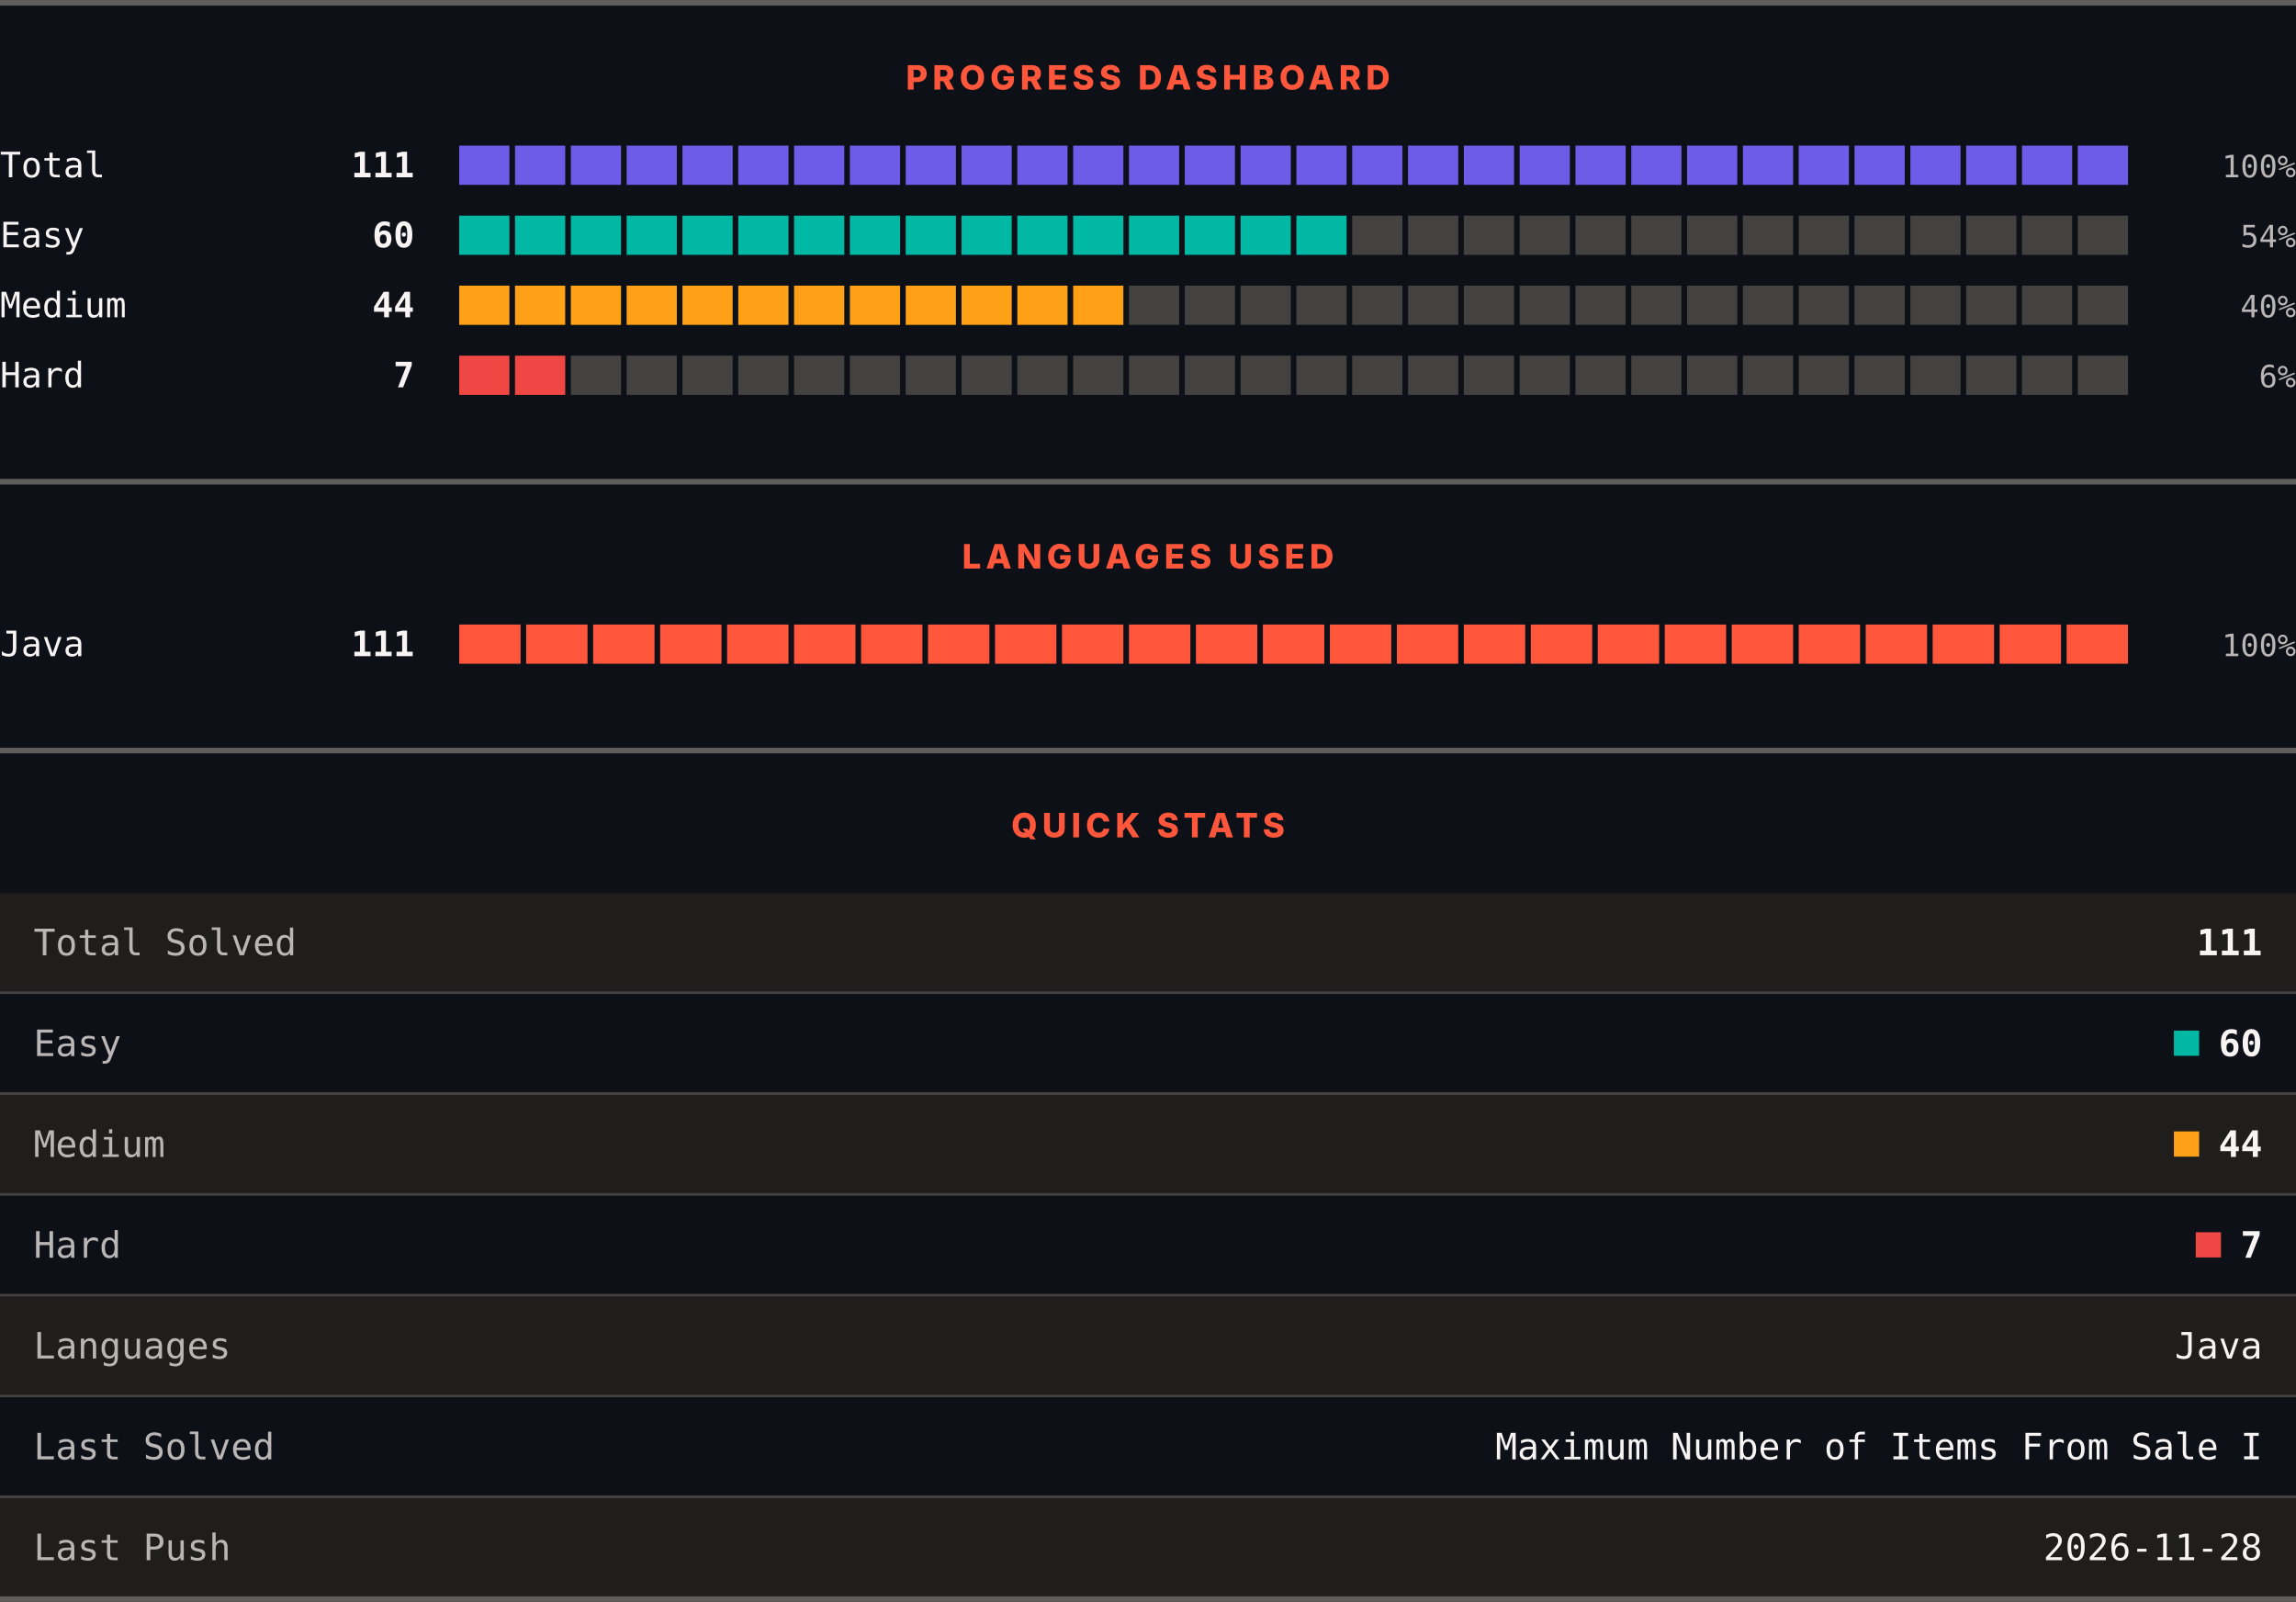
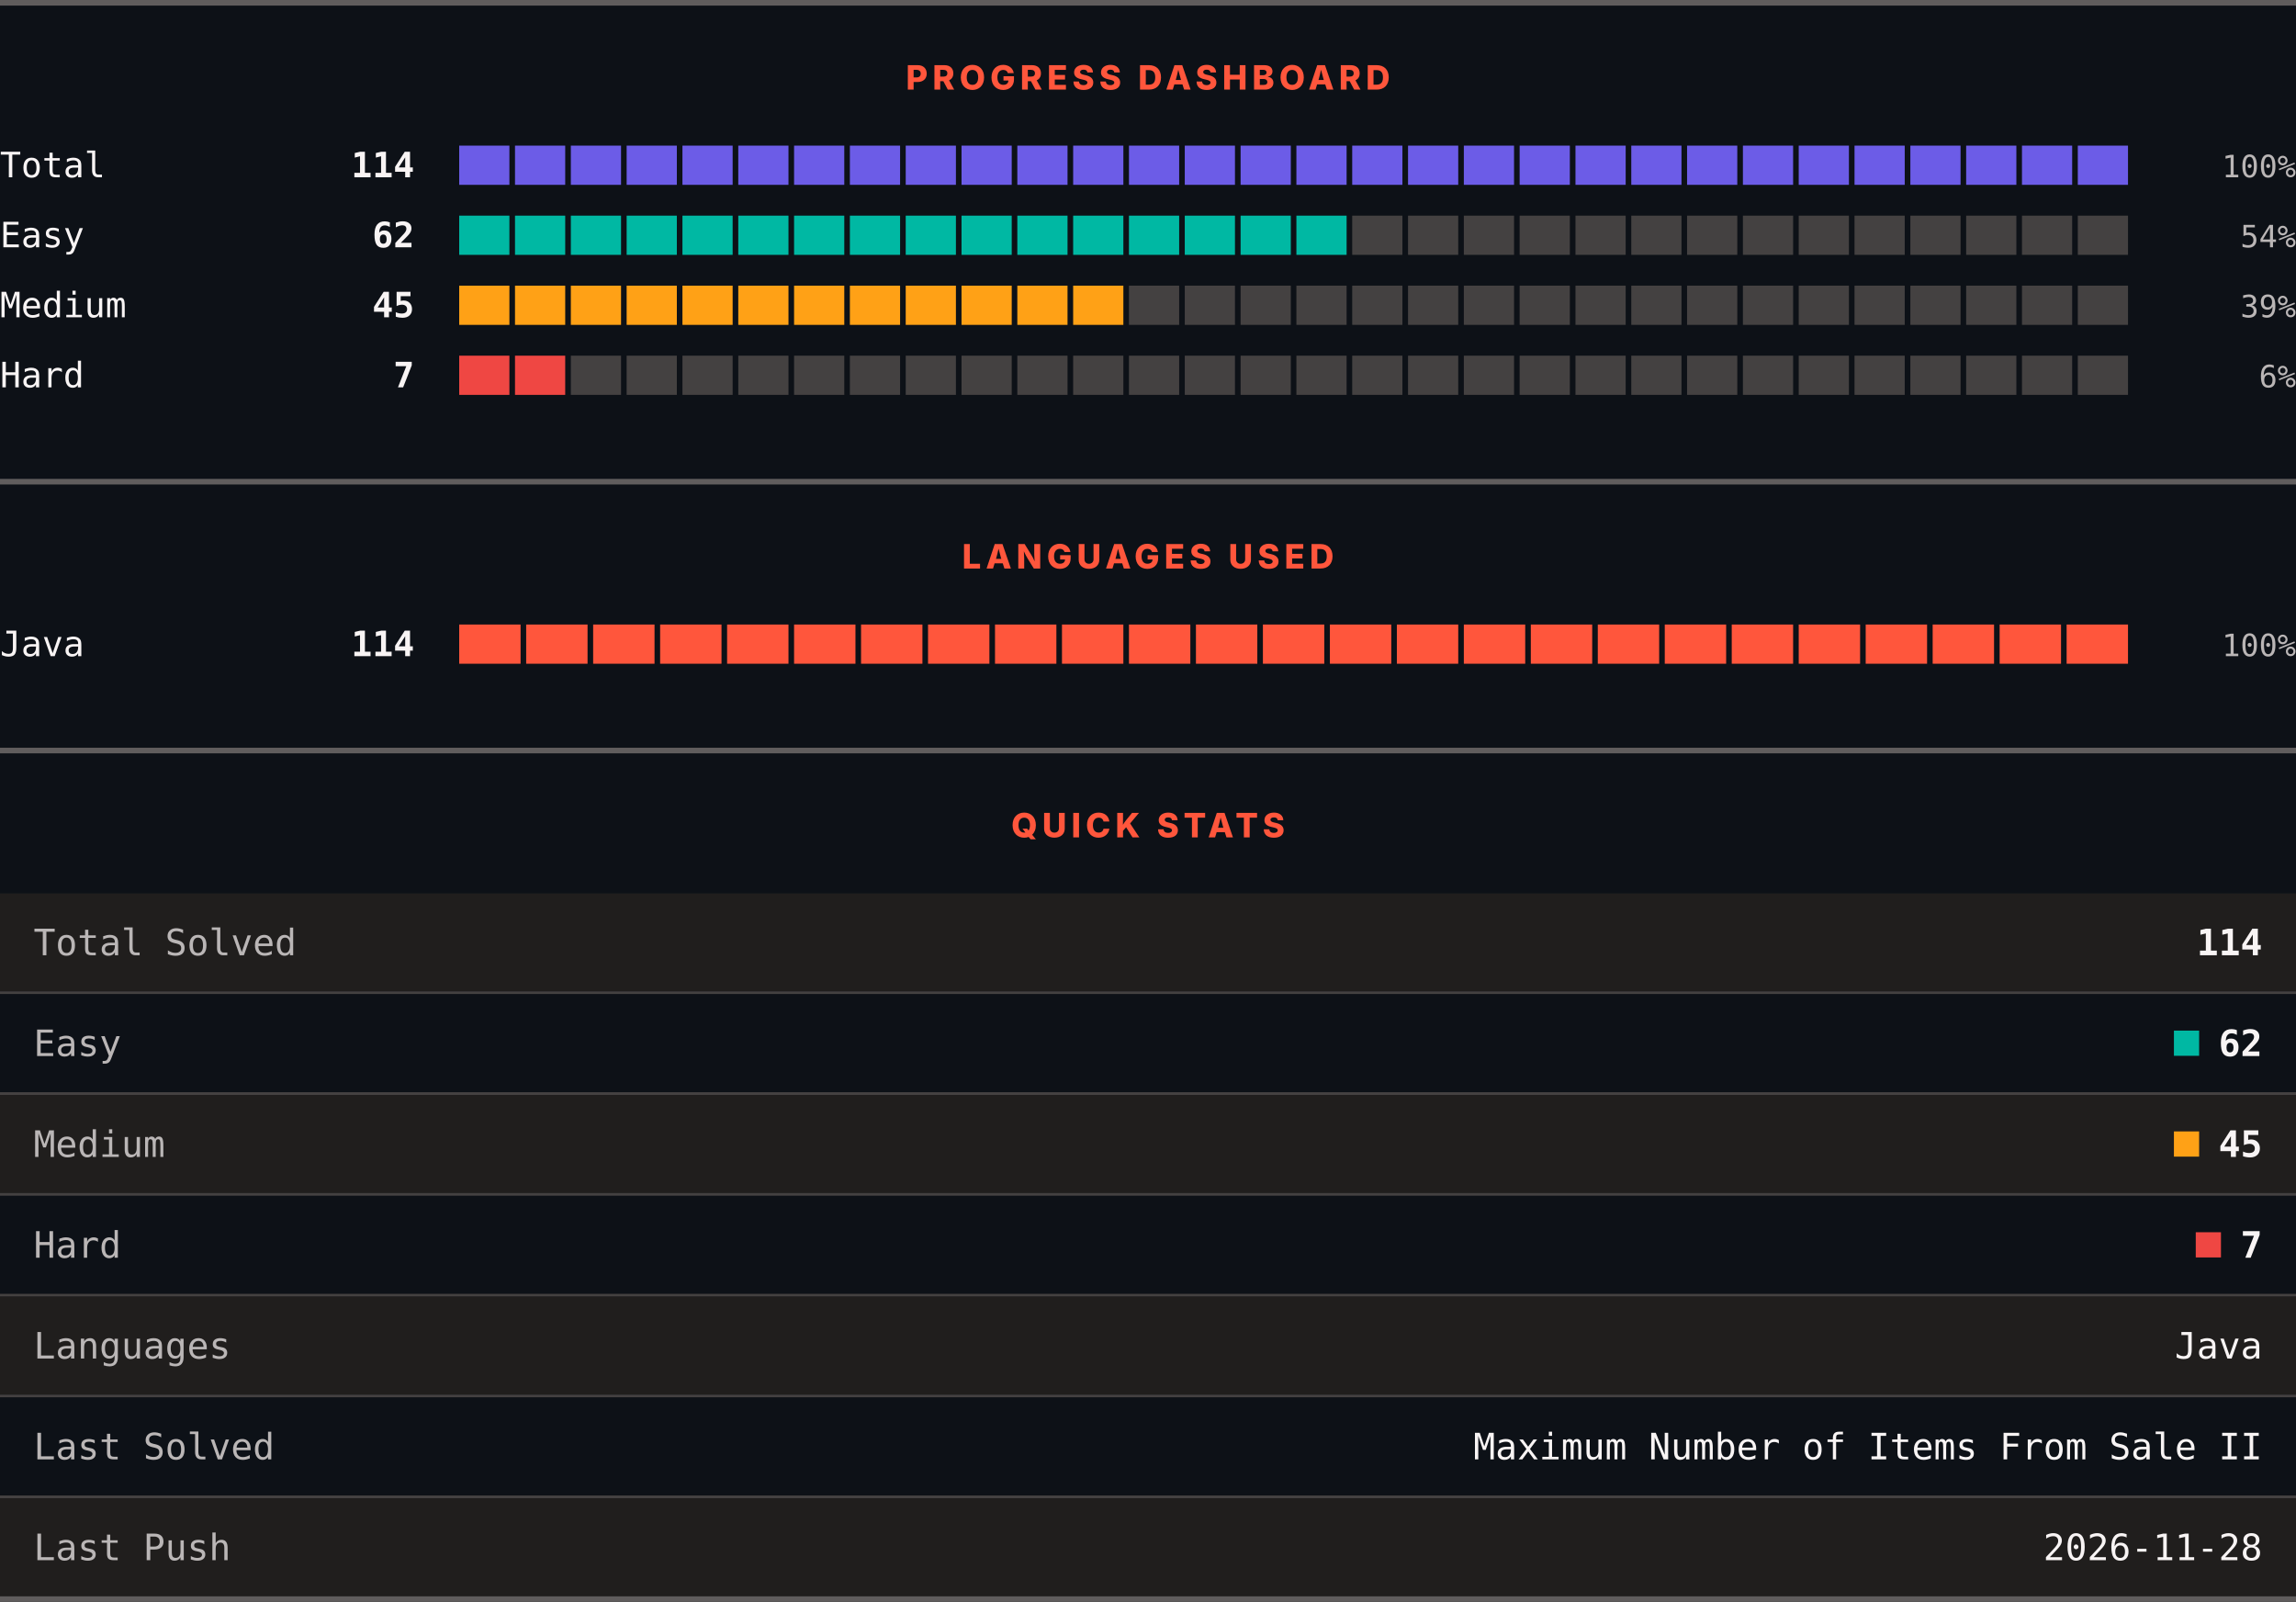
<svg xmlns="http://www.w3.org/2000/svg" width="820" height="572" viewBox="0 0 820 572" role="img" aria-label="LeetCode progress, languages and quick stats">
  <rect width="820" height="572" fill="#0d1117" />
  <rect x="0" y="0" width="820" height="2" fill="#605d5d" />
  <text x="410" y="32" text-anchor="middle" font-family="Archivo, system-ui, -apple-system, Segoe UI, sans-serif" font-size="12" font-weight="800" letter-spacing="1.68" fill="#ff563c">PROGRESS DASHBOARD</text>
  <text x="0" y="63.3" font-family="ui-monospace, SFMono-Regular, Menlo, Consolas, monospace" font-size="12.5" fill="#f8f4f4">Total</text>
-   <text x="148" y="63.3" text-anchor="end" font-family="ui-monospace, SFMono-Regular, Menlo, Consolas, monospace" font-size="12.5" font-weight="700" fill="#f8f4f4">111</text>
+   <text x="148" y="63.3" text-anchor="end" font-family="ui-monospace, SFMono-Regular, Menlo, Consolas, monospace" font-size="12.5" font-weight="700" fill="#f8f4f4">114</text>
  <rect x="164.00" y="52" width="17.93" height="14" fill="#6c5ce7" />
  <rect x="183.93" y="52" width="17.93" height="14" fill="#6c5ce7" />
  <rect x="203.87" y="52" width="17.93" height="14" fill="#6c5ce7" />
  <rect x="223.80" y="52" width="17.93" height="14" fill="#6c5ce7" />
  <rect x="243.73" y="52" width="17.93" height="14" fill="#6c5ce7" />
  <rect x="263.67" y="52" width="17.93" height="14" fill="#6c5ce7" />
  <rect x="283.60" y="52" width="17.93" height="14" fill="#6c5ce7" />
  <rect x="303.53" y="52" width="17.93" height="14" fill="#6c5ce7" />
  <rect x="323.47" y="52" width="17.93" height="14" fill="#6c5ce7" />
  <rect x="343.40" y="52" width="17.93" height="14" fill="#6c5ce7" />
  <rect x="363.33" y="52" width="17.93" height="14" fill="#6c5ce7" />
  <rect x="383.27" y="52" width="17.93" height="14" fill="#6c5ce7" />
  <rect x="403.20" y="52" width="17.93" height="14" fill="#6c5ce7" />
  <rect x="423.13" y="52" width="17.93" height="14" fill="#6c5ce7" />
  <rect x="443.07" y="52" width="17.93" height="14" fill="#6c5ce7" />
  <rect x="463.00" y="52" width="17.93" height="14" fill="#6c5ce7" />
  <rect x="482.93" y="52" width="17.93" height="14" fill="#6c5ce7" />
  <rect x="502.87" y="52" width="17.93" height="14" fill="#6c5ce7" />
  <rect x="522.80" y="52" width="17.93" height="14" fill="#6c5ce7" />
  <rect x="542.73" y="52" width="17.93" height="14" fill="#6c5ce7" />
  <rect x="562.67" y="52" width="17.93" height="14" fill="#6c5ce7" />
  <rect x="582.60" y="52" width="17.93" height="14" fill="#6c5ce7" />
  <rect x="602.53" y="52" width="17.93" height="14" fill="#6c5ce7" />
  <rect x="622.47" y="52" width="17.93" height="14" fill="#6c5ce7" />
  <rect x="642.40" y="52" width="17.93" height="14" fill="#6c5ce7" />
  <rect x="662.33" y="52" width="17.93" height="14" fill="#6c5ce7" />
  <rect x="682.27" y="52" width="17.93" height="14" fill="#6c5ce7" />
  <rect x="702.20" y="52" width="17.93" height="14" fill="#6c5ce7" />
  <rect x="722.13" y="52" width="17.93" height="14" fill="#6c5ce7" />
  <rect x="742.07" y="52" width="17.93" height="14" fill="#6c5ce7" />
  <text x="820" y="63.3" text-anchor="end" font-family="ui-monospace, SFMono-Regular, Menlo, Consolas, monospace" font-size="11" fill="#bab6b6">100%</text>
  <text x="0" y="88.3" font-family="ui-monospace, SFMono-Regular, Menlo, Consolas, monospace" font-size="12.5" fill="#f8f4f4">Easy</text>
-   <text x="148" y="88.3" text-anchor="end" font-family="ui-monospace, SFMono-Regular, Menlo, Consolas, monospace" font-size="12.5" font-weight="700" fill="#f8f4f4">60</text>
+   <text x="148" y="88.3" text-anchor="end" font-family="ui-monospace, SFMono-Regular, Menlo, Consolas, monospace" font-size="12.5" font-weight="700" fill="#f8f4f4">62</text>
  <rect x="164.00" y="77" width="17.93" height="14" fill="#00b8a3" />
  <rect x="183.93" y="77" width="17.93" height="14" fill="#00b8a3" />
  <rect x="203.87" y="77" width="17.93" height="14" fill="#00b8a3" />
  <rect x="223.80" y="77" width="17.93" height="14" fill="#00b8a3" />
  <rect x="243.73" y="77" width="17.93" height="14" fill="#00b8a3" />
  <rect x="263.67" y="77" width="17.93" height="14" fill="#00b8a3" />
  <rect x="283.60" y="77" width="17.93" height="14" fill="#00b8a3" />
  <rect x="303.53" y="77" width="17.93" height="14" fill="#00b8a3" />
  <rect x="323.47" y="77" width="17.93" height="14" fill="#00b8a3" />
  <rect x="343.40" y="77" width="17.93" height="14" fill="#00b8a3" />
  <rect x="363.33" y="77" width="17.93" height="14" fill="#00b8a3" />
  <rect x="383.27" y="77" width="17.93" height="14" fill="#00b8a3" />
  <rect x="403.20" y="77" width="17.93" height="14" fill="#00b8a3" />
  <rect x="423.13" y="77" width="17.93" height="14" fill="#00b8a3" />
  <rect x="443.07" y="77" width="17.93" height="14" fill="#00b8a3" />
  <rect x="463.00" y="77" width="17.93" height="14" fill="#00b8a3" />
  <rect x="482.93" y="77" width="17.93" height="14" fill="#444141" />
  <rect x="502.87" y="77" width="17.93" height="14" fill="#444141" />
  <rect x="522.80" y="77" width="17.93" height="14" fill="#444141" />
  <rect x="542.73" y="77" width="17.93" height="14" fill="#444141" />
  <rect x="562.67" y="77" width="17.93" height="14" fill="#444141" />
  <rect x="582.60" y="77" width="17.93" height="14" fill="#444141" />
  <rect x="602.53" y="77" width="17.93" height="14" fill="#444141" />
  <rect x="622.47" y="77" width="17.93" height="14" fill="#444141" />
  <rect x="642.40" y="77" width="17.93" height="14" fill="#444141" />
  <rect x="662.33" y="77" width="17.93" height="14" fill="#444141" />
  <rect x="682.27" y="77" width="17.93" height="14" fill="#444141" />
  <rect x="702.20" y="77" width="17.93" height="14" fill="#444141" />
  <rect x="722.13" y="77" width="17.93" height="14" fill="#444141" />
  <rect x="742.07" y="77" width="17.93" height="14" fill="#444141" />
  <text x="820" y="88.3" text-anchor="end" font-family="ui-monospace, SFMono-Regular, Menlo, Consolas, monospace" font-size="11" fill="#bab6b6">54%</text>
  <text x="0" y="113.3" font-family="ui-monospace, SFMono-Regular, Menlo, Consolas, monospace" font-size="12.5" fill="#f8f4f4">Medium</text>
-   <text x="148" y="113.3" text-anchor="end" font-family="ui-monospace, SFMono-Regular, Menlo, Consolas, monospace" font-size="12.5" font-weight="700" fill="#f8f4f4">44</text>
+   <text x="148" y="113.3" text-anchor="end" font-family="ui-monospace, SFMono-Regular, Menlo, Consolas, monospace" font-size="12.5" font-weight="700" fill="#f8f4f4">45</text>
  <rect x="164.00" y="102" width="17.93" height="14" fill="#ffa116" />
  <rect x="183.93" y="102" width="17.93" height="14" fill="#ffa116" />
  <rect x="203.87" y="102" width="17.93" height="14" fill="#ffa116" />
  <rect x="223.80" y="102" width="17.93" height="14" fill="#ffa116" />
  <rect x="243.73" y="102" width="17.93" height="14" fill="#ffa116" />
  <rect x="263.67" y="102" width="17.93" height="14" fill="#ffa116" />
  <rect x="283.60" y="102" width="17.93" height="14" fill="#ffa116" />
  <rect x="303.53" y="102" width="17.93" height="14" fill="#ffa116" />
  <rect x="323.47" y="102" width="17.93" height="14" fill="#ffa116" />
  <rect x="343.40" y="102" width="17.93" height="14" fill="#ffa116" />
  <rect x="363.33" y="102" width="17.93" height="14" fill="#ffa116" />
  <rect x="383.27" y="102" width="17.93" height="14" fill="#ffa116" />
  <rect x="403.20" y="102" width="17.93" height="14" fill="#444141" />
  <rect x="423.13" y="102" width="17.93" height="14" fill="#444141" />
  <rect x="443.07" y="102" width="17.93" height="14" fill="#444141" />
  <rect x="463.00" y="102" width="17.93" height="14" fill="#444141" />
  <rect x="482.93" y="102" width="17.93" height="14" fill="#444141" />
  <rect x="502.87" y="102" width="17.93" height="14" fill="#444141" />
  <rect x="522.80" y="102" width="17.93" height="14" fill="#444141" />
  <rect x="542.73" y="102" width="17.93" height="14" fill="#444141" />
  <rect x="562.67" y="102" width="17.93" height="14" fill="#444141" />
  <rect x="582.60" y="102" width="17.93" height="14" fill="#444141" />
  <rect x="602.53" y="102" width="17.93" height="14" fill="#444141" />
  <rect x="622.47" y="102" width="17.93" height="14" fill="#444141" />
  <rect x="642.40" y="102" width="17.93" height="14" fill="#444141" />
  <rect x="662.33" y="102" width="17.93" height="14" fill="#444141" />
  <rect x="682.27" y="102" width="17.93" height="14" fill="#444141" />
  <rect x="702.20" y="102" width="17.93" height="14" fill="#444141" />
  <rect x="722.13" y="102" width="17.93" height="14" fill="#444141" />
  <rect x="742.07" y="102" width="17.93" height="14" fill="#444141" />
-   <text x="820" y="113.3" text-anchor="end" font-family="ui-monospace, SFMono-Regular, Menlo, Consolas, monospace" font-size="11" fill="#bab6b6">40%</text>
+   <text x="820" y="113.3" text-anchor="end" font-family="ui-monospace, SFMono-Regular, Menlo, Consolas, monospace" font-size="11" fill="#bab6b6">39%</text>
  <text x="0" y="138.3" font-family="ui-monospace, SFMono-Regular, Menlo, Consolas, monospace" font-size="12.5" fill="#f8f4f4">Hard</text>
  <text x="148" y="138.3" text-anchor="end" font-family="ui-monospace, SFMono-Regular, Menlo, Consolas, monospace" font-size="12.5" font-weight="700" fill="#f8f4f4">7</text>
  <rect x="164.00" y="127" width="17.93" height="14" fill="#ef4743" />
  <rect x="183.93" y="127" width="17.93" height="14" fill="#ef4743" />
  <rect x="203.87" y="127" width="17.93" height="14" fill="#444141" />
  <rect x="223.80" y="127" width="17.93" height="14" fill="#444141" />
  <rect x="243.73" y="127" width="17.93" height="14" fill="#444141" />
  <rect x="263.67" y="127" width="17.93" height="14" fill="#444141" />
  <rect x="283.60" y="127" width="17.93" height="14" fill="#444141" />
  <rect x="303.53" y="127" width="17.93" height="14" fill="#444141" />
  <rect x="323.47" y="127" width="17.93" height="14" fill="#444141" />
  <rect x="343.40" y="127" width="17.93" height="14" fill="#444141" />
  <rect x="363.33" y="127" width="17.93" height="14" fill="#444141" />
  <rect x="383.27" y="127" width="17.93" height="14" fill="#444141" />
  <rect x="403.20" y="127" width="17.93" height="14" fill="#444141" />
  <rect x="423.13" y="127" width="17.93" height="14" fill="#444141" />
  <rect x="443.07" y="127" width="17.93" height="14" fill="#444141" />
  <rect x="463.00" y="127" width="17.93" height="14" fill="#444141" />
  <rect x="482.93" y="127" width="17.93" height="14" fill="#444141" />
  <rect x="502.87" y="127" width="17.93" height="14" fill="#444141" />
  <rect x="522.80" y="127" width="17.93" height="14" fill="#444141" />
  <rect x="542.73" y="127" width="17.93" height="14" fill="#444141" />
  <rect x="562.67" y="127" width="17.93" height="14" fill="#444141" />
  <rect x="582.60" y="127" width="17.93" height="14" fill="#444141" />
  <rect x="602.53" y="127" width="17.93" height="14" fill="#444141" />
  <rect x="622.47" y="127" width="17.93" height="14" fill="#444141" />
  <rect x="642.40" y="127" width="17.93" height="14" fill="#444141" />
  <rect x="662.33" y="127" width="17.93" height="14" fill="#444141" />
  <rect x="682.27" y="127" width="17.93" height="14" fill="#444141" />
  <rect x="702.20" y="127" width="17.93" height="14" fill="#444141" />
  <rect x="722.13" y="127" width="17.93" height="14" fill="#444141" />
  <rect x="742.07" y="127" width="17.93" height="14" fill="#444141" />
  <text x="820" y="138.3" text-anchor="end" font-family="ui-monospace, SFMono-Regular, Menlo, Consolas, monospace" font-size="11" fill="#bab6b6">6%</text>
  <rect x="0" y="171" width="820" height="2" fill="#605d5d" />
  <text x="410" y="203" text-anchor="middle" font-family="Archivo, system-ui, -apple-system, Segoe UI, sans-serif" font-size="12" font-weight="800" letter-spacing="1.68" fill="#ff563c">LANGUAGES USED</text>
  <text x="0" y="234.3" font-family="ui-monospace, SFMono-Regular, Menlo, Consolas, monospace" font-size="12.5" fill="#f8f4f4">Java</text>
-   <text x="148" y="234.3" text-anchor="end" font-family="ui-monospace, SFMono-Regular, Menlo, Consolas, monospace" font-size="12.5" font-weight="700" fill="#f8f4f4">111</text>
+   <text x="148" y="234.3" text-anchor="end" font-family="ui-monospace, SFMono-Regular, Menlo, Consolas, monospace" font-size="12.5" font-weight="700" fill="#f8f4f4">114</text>
  <rect x="164.00" y="223" width="21.92" height="14" fill="#ff563c" />
  <rect x="187.92" y="223" width="21.92" height="14" fill="#ff563c" />
  <rect x="211.84" y="223" width="21.92" height="14" fill="#ff563c" />
  <rect x="235.76" y="223" width="21.92" height="14" fill="#ff563c" />
  <rect x="259.68" y="223" width="21.92" height="14" fill="#ff563c" />
  <rect x="283.60" y="223" width="21.92" height="14" fill="#ff563c" />
  <rect x="307.52" y="223" width="21.92" height="14" fill="#ff563c" />
  <rect x="331.44" y="223" width="21.92" height="14" fill="#ff563c" />
  <rect x="355.36" y="223" width="21.92" height="14" fill="#ff563c" />
  <rect x="379.28" y="223" width="21.92" height="14" fill="#ff563c" />
  <rect x="403.20" y="223" width="21.92" height="14" fill="#ff563c" />
  <rect x="427.12" y="223" width="21.92" height="14" fill="#ff563c" />
  <rect x="451.04" y="223" width="21.92" height="14" fill="#ff563c" />
  <rect x="474.96" y="223" width="21.92" height="14" fill="#ff563c" />
  <rect x="498.88" y="223" width="21.92" height="14" fill="#ff563c" />
  <rect x="522.80" y="223" width="21.92" height="14" fill="#ff563c" />
  <rect x="546.72" y="223" width="21.92" height="14" fill="#ff563c" />
  <rect x="570.64" y="223" width="21.92" height="14" fill="#ff563c" />
  <rect x="594.56" y="223" width="21.92" height="14" fill="#ff563c" />
  <rect x="618.48" y="223" width="21.92" height="14" fill="#ff563c" />
  <rect x="642.40" y="223" width="21.92" height="14" fill="#ff563c" />
  <rect x="666.32" y="223" width="21.92" height="14" fill="#ff563c" />
  <rect x="690.24" y="223" width="21.92" height="14" fill="#ff563c" />
  <rect x="714.16" y="223" width="21.92" height="14" fill="#ff563c" />
  <rect x="738.08" y="223" width="21.92" height="14" fill="#ff563c" />
  <text x="820" y="234.3" text-anchor="end" font-family="ui-monospace, SFMono-Regular, Menlo, Consolas, monospace" font-size="11" fill="#bab6b6">100%</text>
  <rect x="0" y="267" width="820" height="2" fill="#605d5d" />
  <text x="410" y="299" text-anchor="middle" font-family="Archivo, system-ui, -apple-system, Segoe UI, sans-serif" font-size="12" font-weight="800" letter-spacing="1.68" fill="#ff563c">QUICK STATS</text>
  <rect x="0" y="319" width="820" height="35" fill="#201e1d" />
  <text x="12" y="341.1" font-family="ui-monospace, SFMono-Regular, Menlo, Consolas, monospace" font-size="13" fill="#bab6b6">Total Solved</text>
-   <text x="808" y="341.1" text-anchor="end" font-family="ui-monospace, SFMono-Regular, Menlo, Consolas, monospace" font-size="13" font-weight="700" fill="#f8f4f4">111</text>
+   <text x="808" y="341.1" text-anchor="end" font-family="ui-monospace, SFMono-Regular, Menlo, Consolas, monospace" font-size="13" font-weight="700" fill="#f8f4f4">114</text>
  <rect x="0" y="354" width="820" height="1" fill="#444141" />
  <rect x="0" y="355" width="820" height="35" fill="#0d1117" />
  <text x="12" y="377.1" font-family="ui-monospace, SFMono-Regular, Menlo, Consolas, monospace" font-size="13" fill="#bab6b6">Easy</text>
  <rect x="776.4" y="368" width="9" height="9" fill="#00b8a3" />
-   <text x="808" y="377.1" text-anchor="end" font-family="ui-monospace, SFMono-Regular, Menlo, Consolas, monospace" font-size="13" font-weight="700" fill="#f8f4f4">60</text>
+   <text x="808" y="377.1" text-anchor="end" font-family="ui-monospace, SFMono-Regular, Menlo, Consolas, monospace" font-size="13" font-weight="700" fill="#f8f4f4">62</text>
  <rect x="0" y="390" width="820" height="1" fill="#444141" />
  <rect x="0" y="391" width="820" height="35" fill="#201e1d" />
  <text x="12" y="413.1" font-family="ui-monospace, SFMono-Regular, Menlo, Consolas, monospace" font-size="13" fill="#bab6b6">Medium</text>
  <rect x="776.4" y="404" width="9" height="9" fill="#ffa116" />
-   <text x="808" y="413.1" text-anchor="end" font-family="ui-monospace, SFMono-Regular, Menlo, Consolas, monospace" font-size="13" font-weight="700" fill="#f8f4f4">44</text>
+   <text x="808" y="413.1" text-anchor="end" font-family="ui-monospace, SFMono-Regular, Menlo, Consolas, monospace" font-size="13" font-weight="700" fill="#f8f4f4">45</text>
  <rect x="0" y="426" width="820" height="1" fill="#444141" />
  <rect x="0" y="427" width="820" height="35" fill="#0d1117" />
  <text x="12" y="449.1" font-family="ui-monospace, SFMono-Regular, Menlo, Consolas, monospace" font-size="13" fill="#bab6b6">Hard</text>
  <rect x="784.2" y="440" width="9" height="9" fill="#ef4743" />
  <text x="808" y="449.1" text-anchor="end" font-family="ui-monospace, SFMono-Regular, Menlo, Consolas, monospace" font-size="13" font-weight="700" fill="#f8f4f4">7</text>
  <rect x="0" y="462" width="820" height="1" fill="#444141" />
  <rect x="0" y="463" width="820" height="35" fill="#201e1d" />
  <text x="12" y="485.1" font-family="ui-monospace, SFMono-Regular, Menlo, Consolas, monospace" font-size="13" fill="#bab6b6">Languages</text>
  <text x="808" y="485.1" text-anchor="end" font-family="ui-monospace, SFMono-Regular, Menlo, Consolas, monospace" font-size="13" fill="#f8f4f4">Java</text>
  <rect x="0" y="498" width="820" height="1" fill="#444141" />
  <rect x="0" y="499" width="820" height="35" fill="#0d1117" />
  <text x="12" y="521.1" font-family="ui-monospace, SFMono-Regular, Menlo, Consolas, monospace" font-size="13" fill="#bab6b6">Last Solved</text>
-   <text x="808" y="521.1" text-anchor="end" font-family="ui-monospace, SFMono-Regular, Menlo, Consolas, monospace" font-size="13" fill="#f8f4f4">Maximum Number of Items From Sale I</text>
+   <text x="808" y="521.1" text-anchor="end" font-family="ui-monospace, SFMono-Regular, Menlo, Consolas, monospace" font-size="13" fill="#f8f4f4">Maximum Number of Items From Sale II</text>
  <rect x="0" y="534" width="820" height="1" fill="#444141" />
  <rect x="0" y="535" width="820" height="35" fill="#201e1d" />
  <text x="12" y="557.1" font-family="ui-monospace, SFMono-Regular, Menlo, Consolas, monospace" font-size="13" fill="#bab6b6">Last Push</text>
  <text x="808" y="557.1" text-anchor="end" font-family="ui-monospace, SFMono-Regular, Menlo, Consolas, monospace" font-size="13" fill="#f8f4f4">2026-11-28</text>
  <rect x="0" y="570" width="820" height="2" fill="#605d5d" />
</svg>
